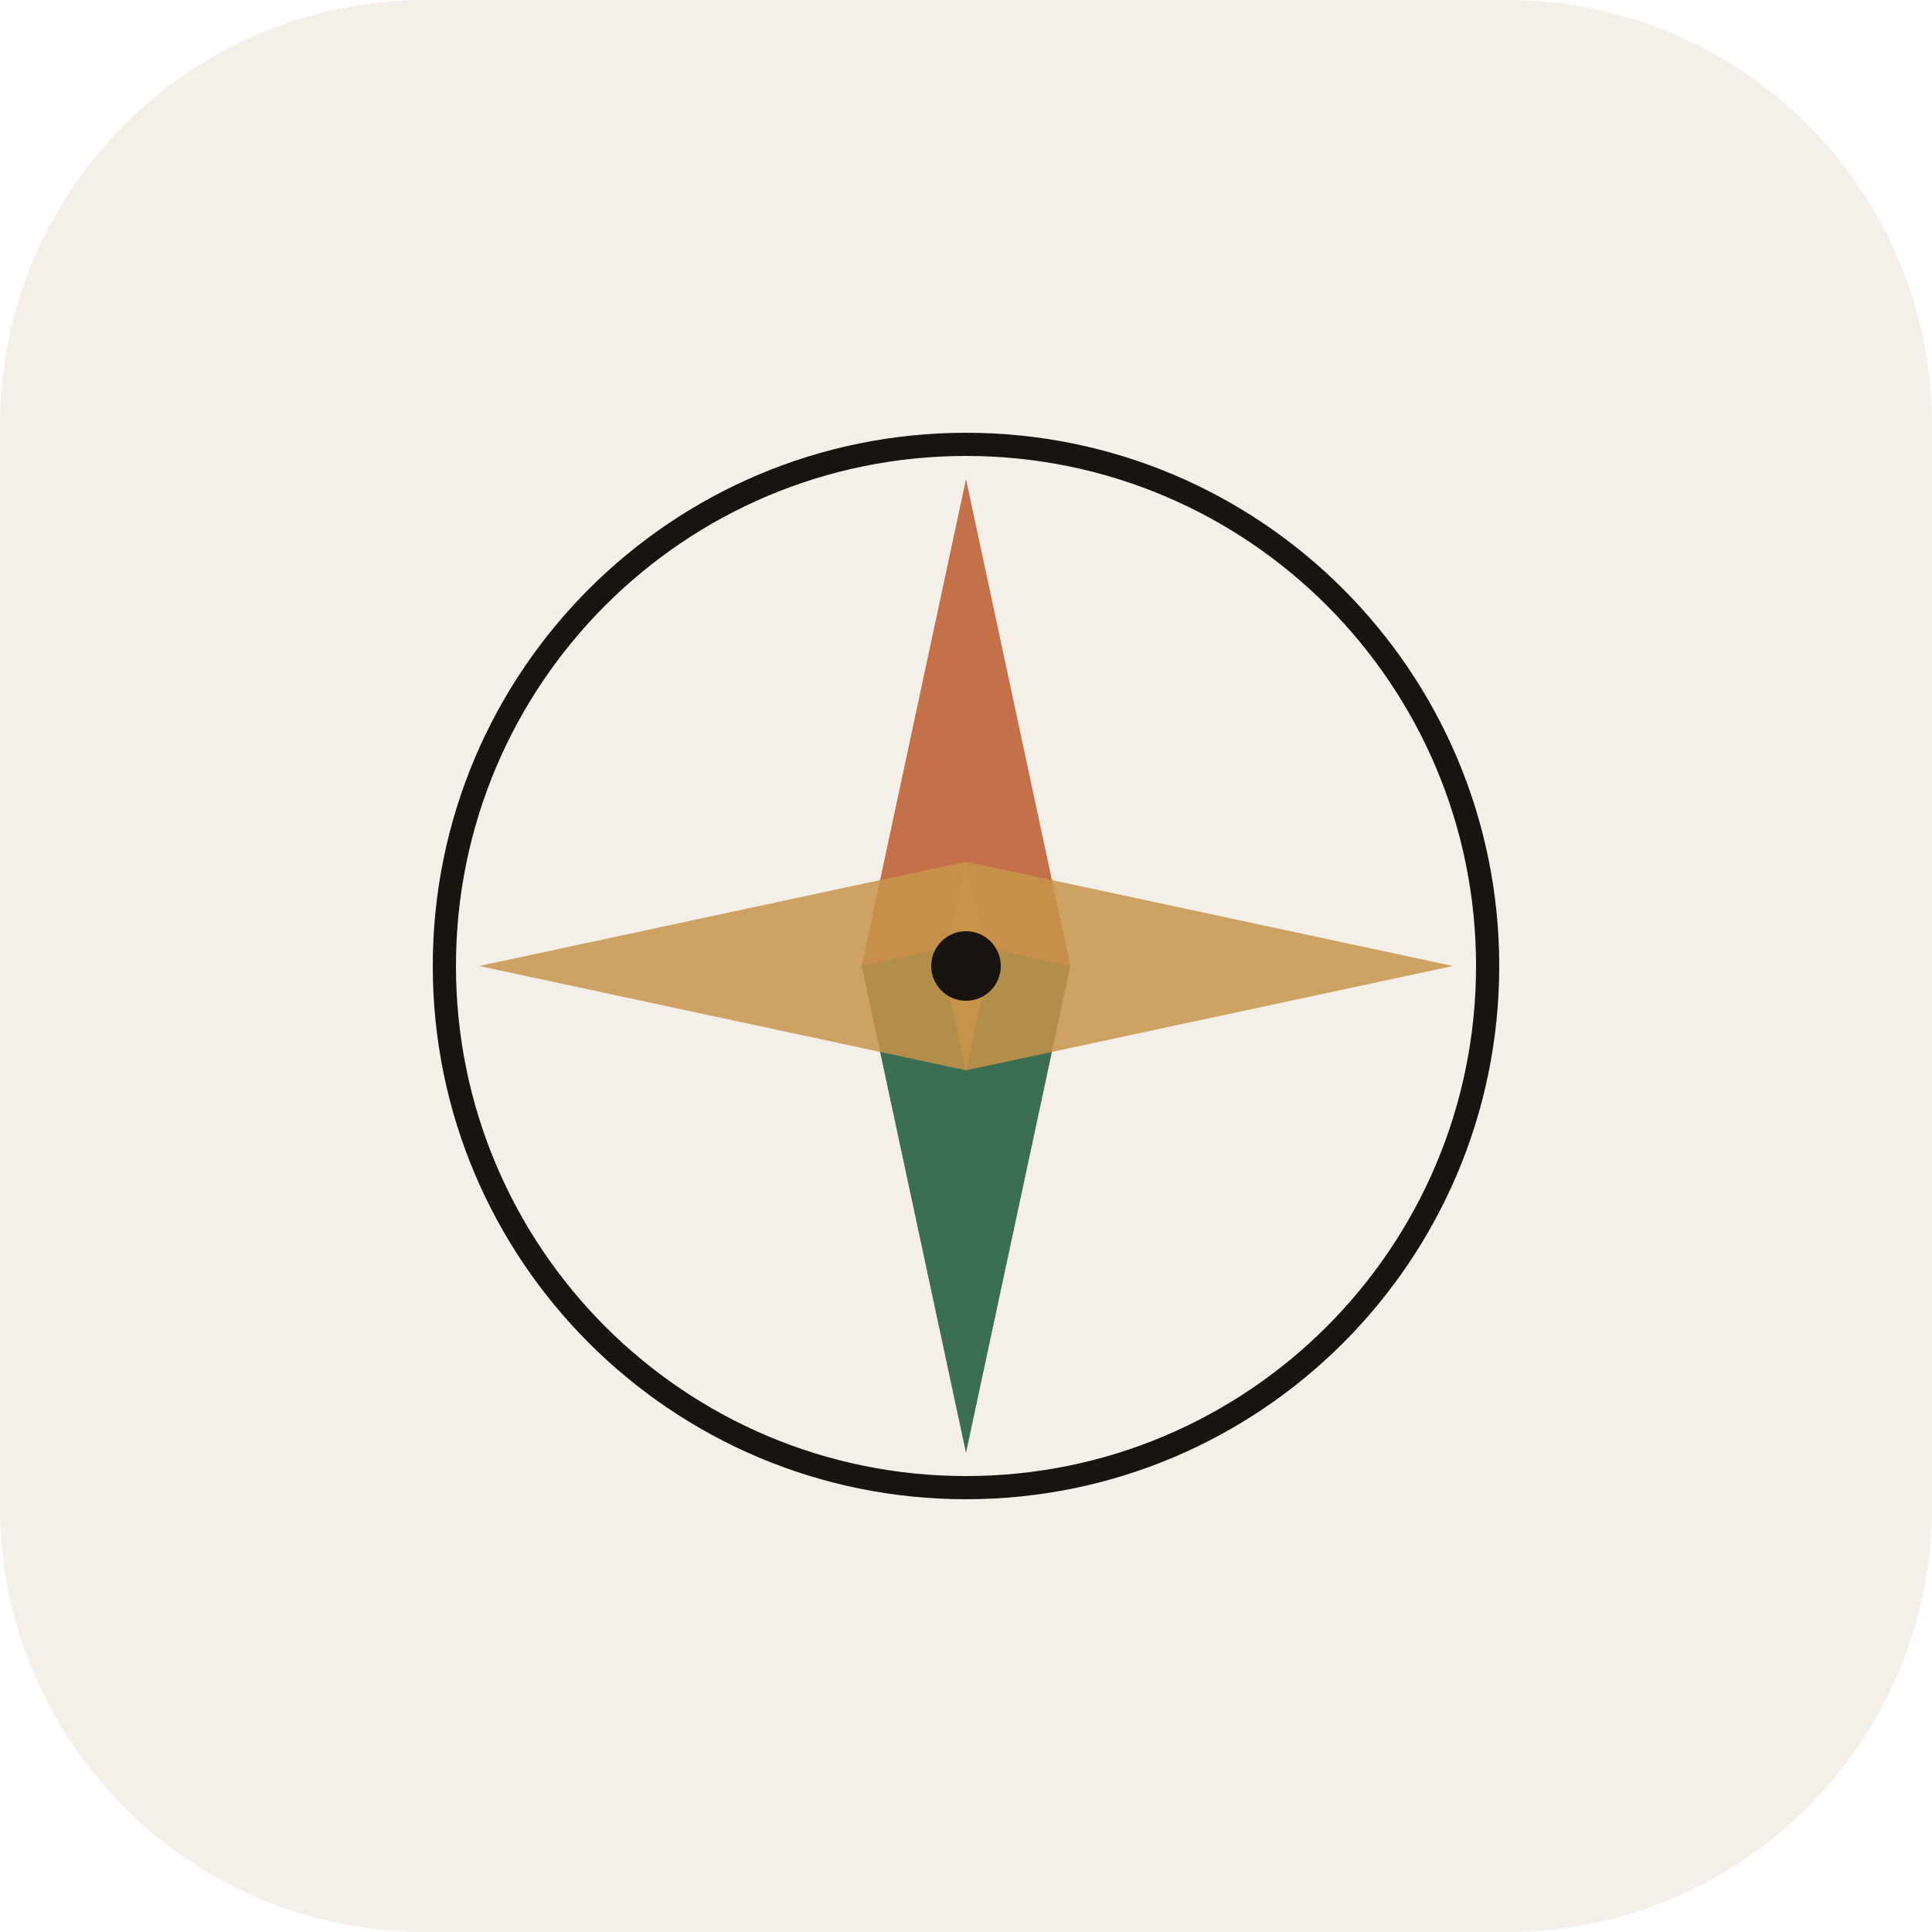
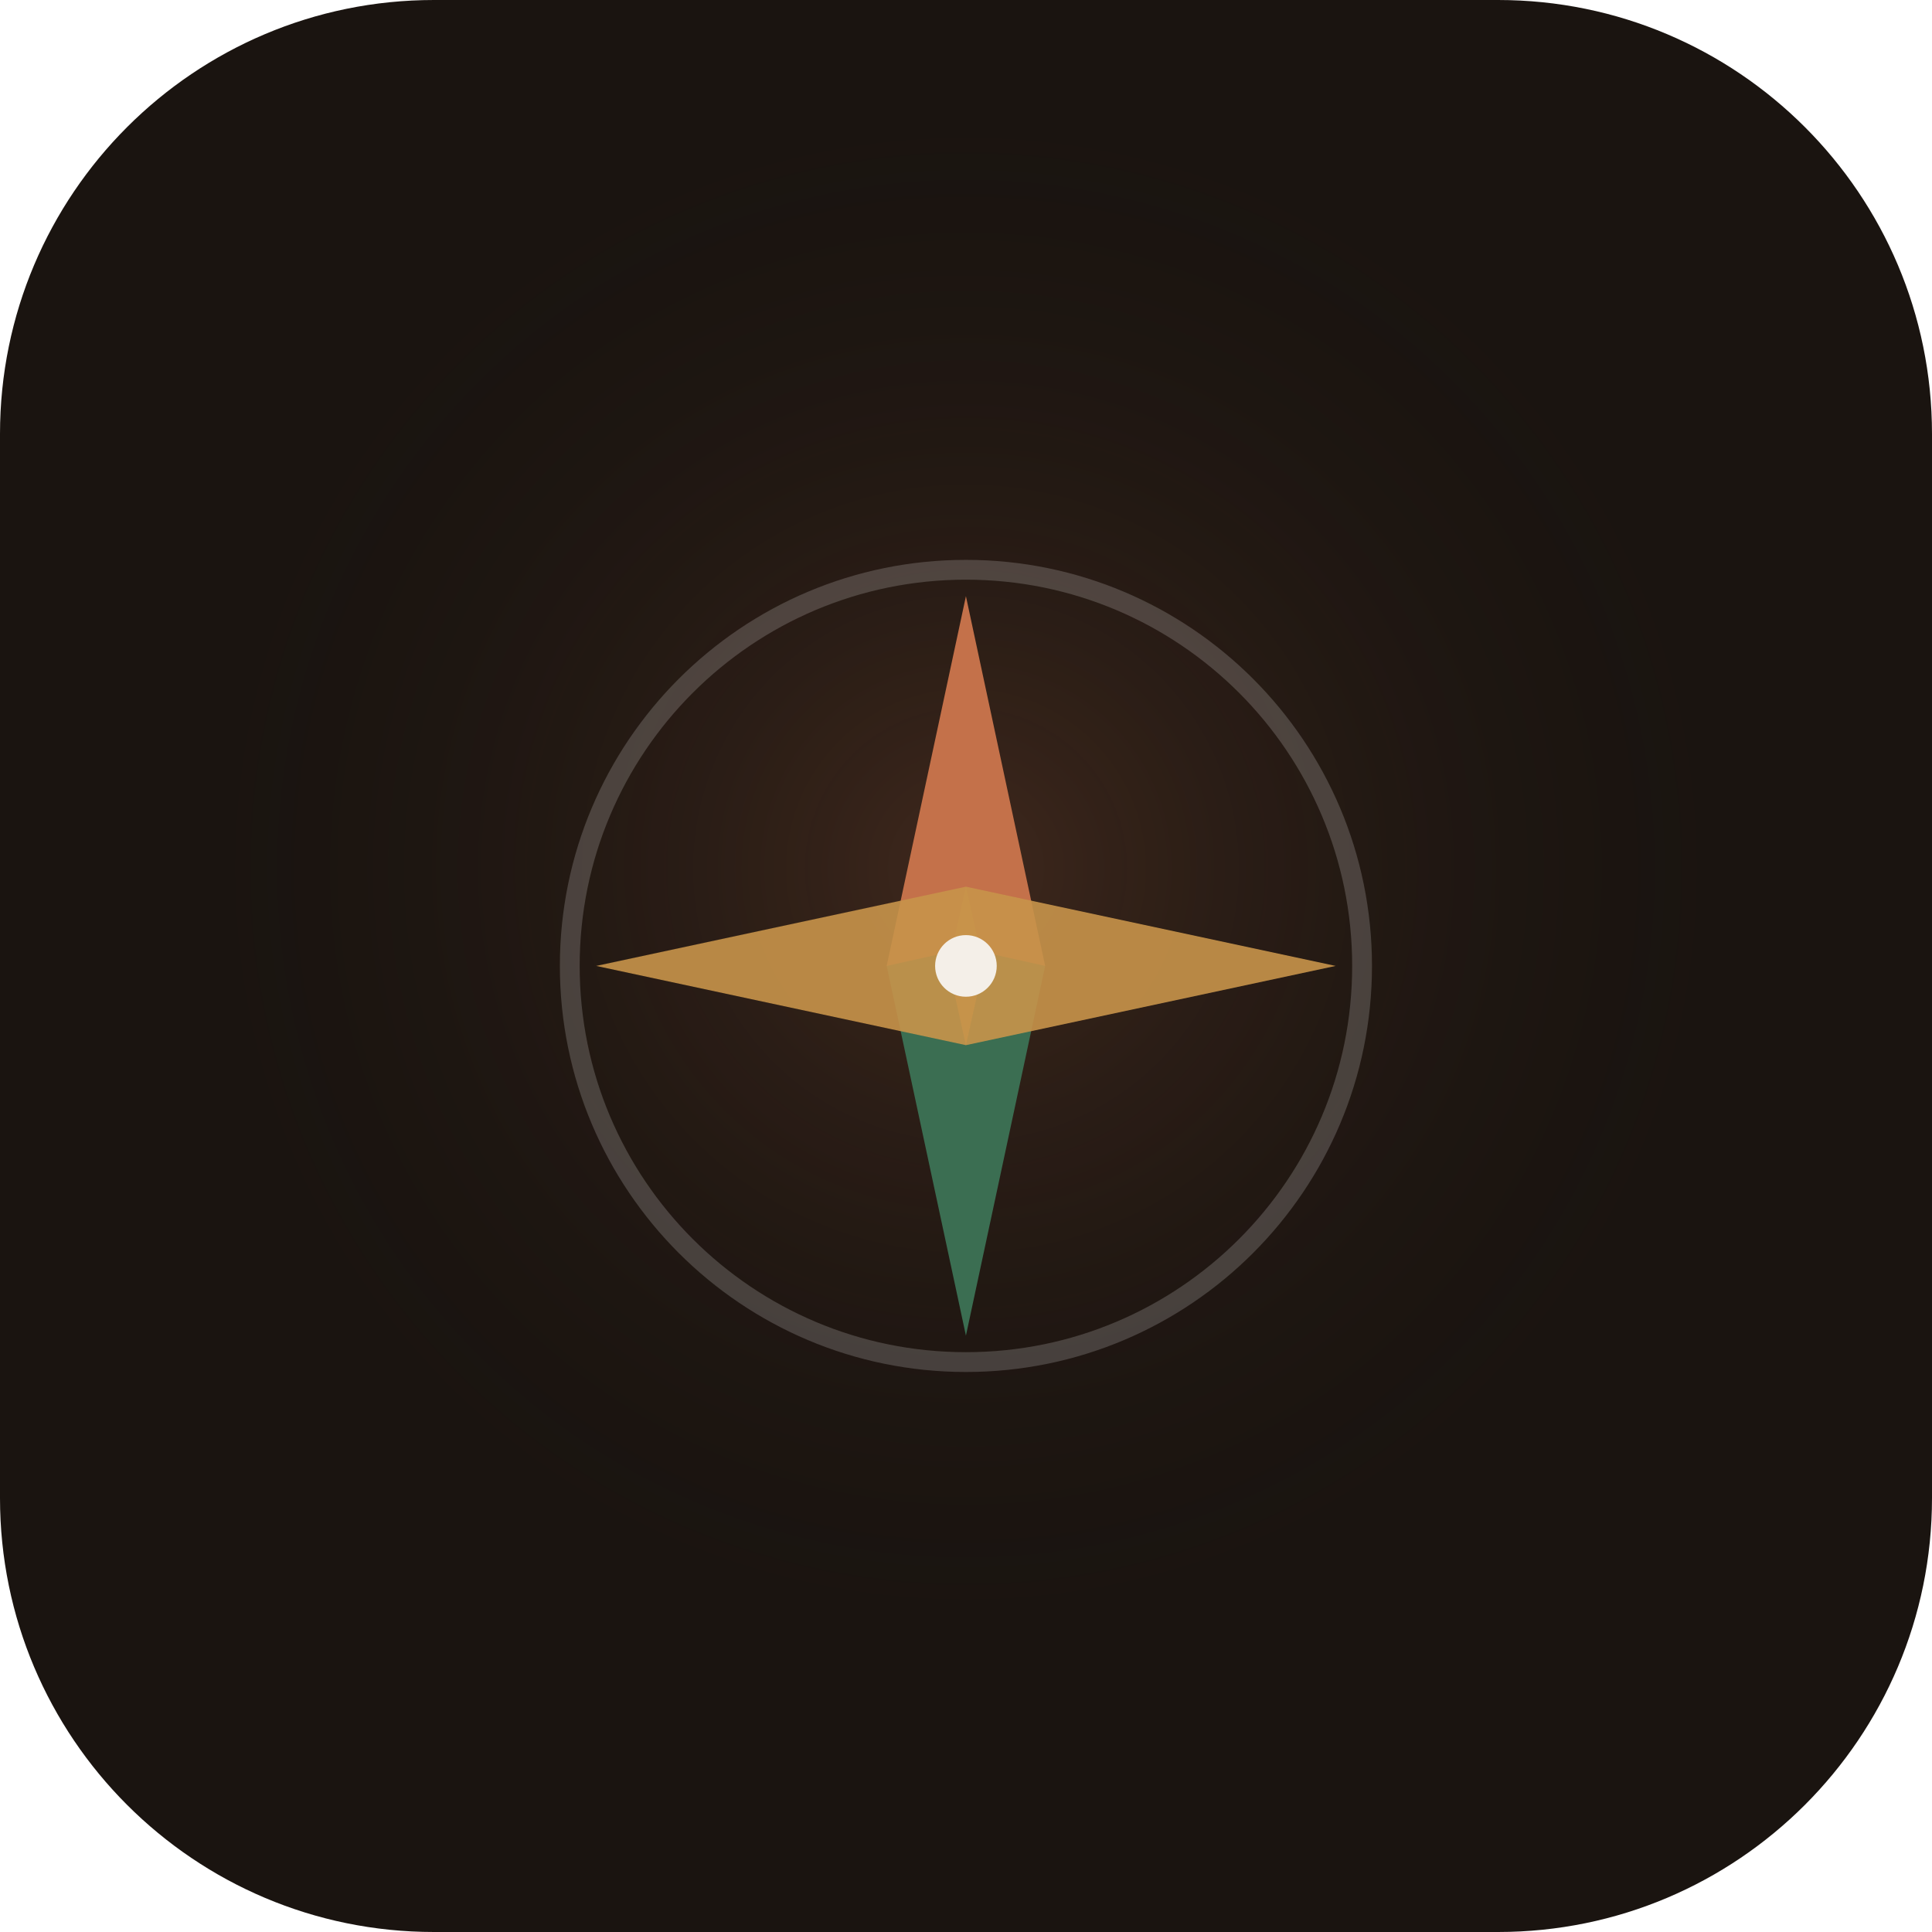
- <svg xmlns="http://www.w3.org/2000/svg" viewBox="0 0 100 100">
-   <rect width="100" height="100" rx="22" fill="#F4EFE8" />
-   <g transform="translate(14,14) scale(0.3)">
-     <circle cx="120" cy="120" r="90" stroke="#1A1410" stroke-width="4" fill="none" />
+ <svg xmlns="http://www.w3.org/2000/svg" viewBox="0 0 1024 1024">
+   <rect width="1024" height="1024" rx="230" fill="#1A1410" />
+   <radialGradient id="g" cx="50%" cy="45%" r="40%">
+     <stop offset="0%" stop-color="#C4714A" stop-opacity="0.22" />
+     <stop offset="100%" stop-color="#1A1410" stop-opacity="0" />
+   </radialGradient>
+   <rect width="1024" height="1024" rx="230" fill="url(#g)" />
+   <g transform="translate(232,232) scale(2.333)">
+     <circle cx="120" cy="120" r="90" stroke="rgba(255,255,255,0.18)" stroke-width="4.5" fill="none" />
    <path d="M120 36 L138 120 L120 124 L102 120 Z" fill="#C4714A" />
    <path d="M120 204 L102 120 L120 116 L138 120 Z" fill="#3B6E52" />
-     <path d="M204 120 L120 102 L116 120 L120 138 Z" fill="#C8944A" opacity="0.85" />
-     <path d="M36 120 L120 138 L124 120 L120 102 Z" fill="#C8944A" opacity="0.85" />
-     <circle cx="120" cy="120" r="6" fill="#1A1410" />
+     <path d="M204 120 L120 102 L116 120 L120 138 Z" fill="#C8944A" opacity="0.9" />
+     <path d="M36 120 L120 138 L124 120 L120 102 Z" fill="#C8944A" opacity="0.9" />
+     <circle cx="120" cy="120" r="7" fill="#F4EFE8" />
  </g>
</svg>
